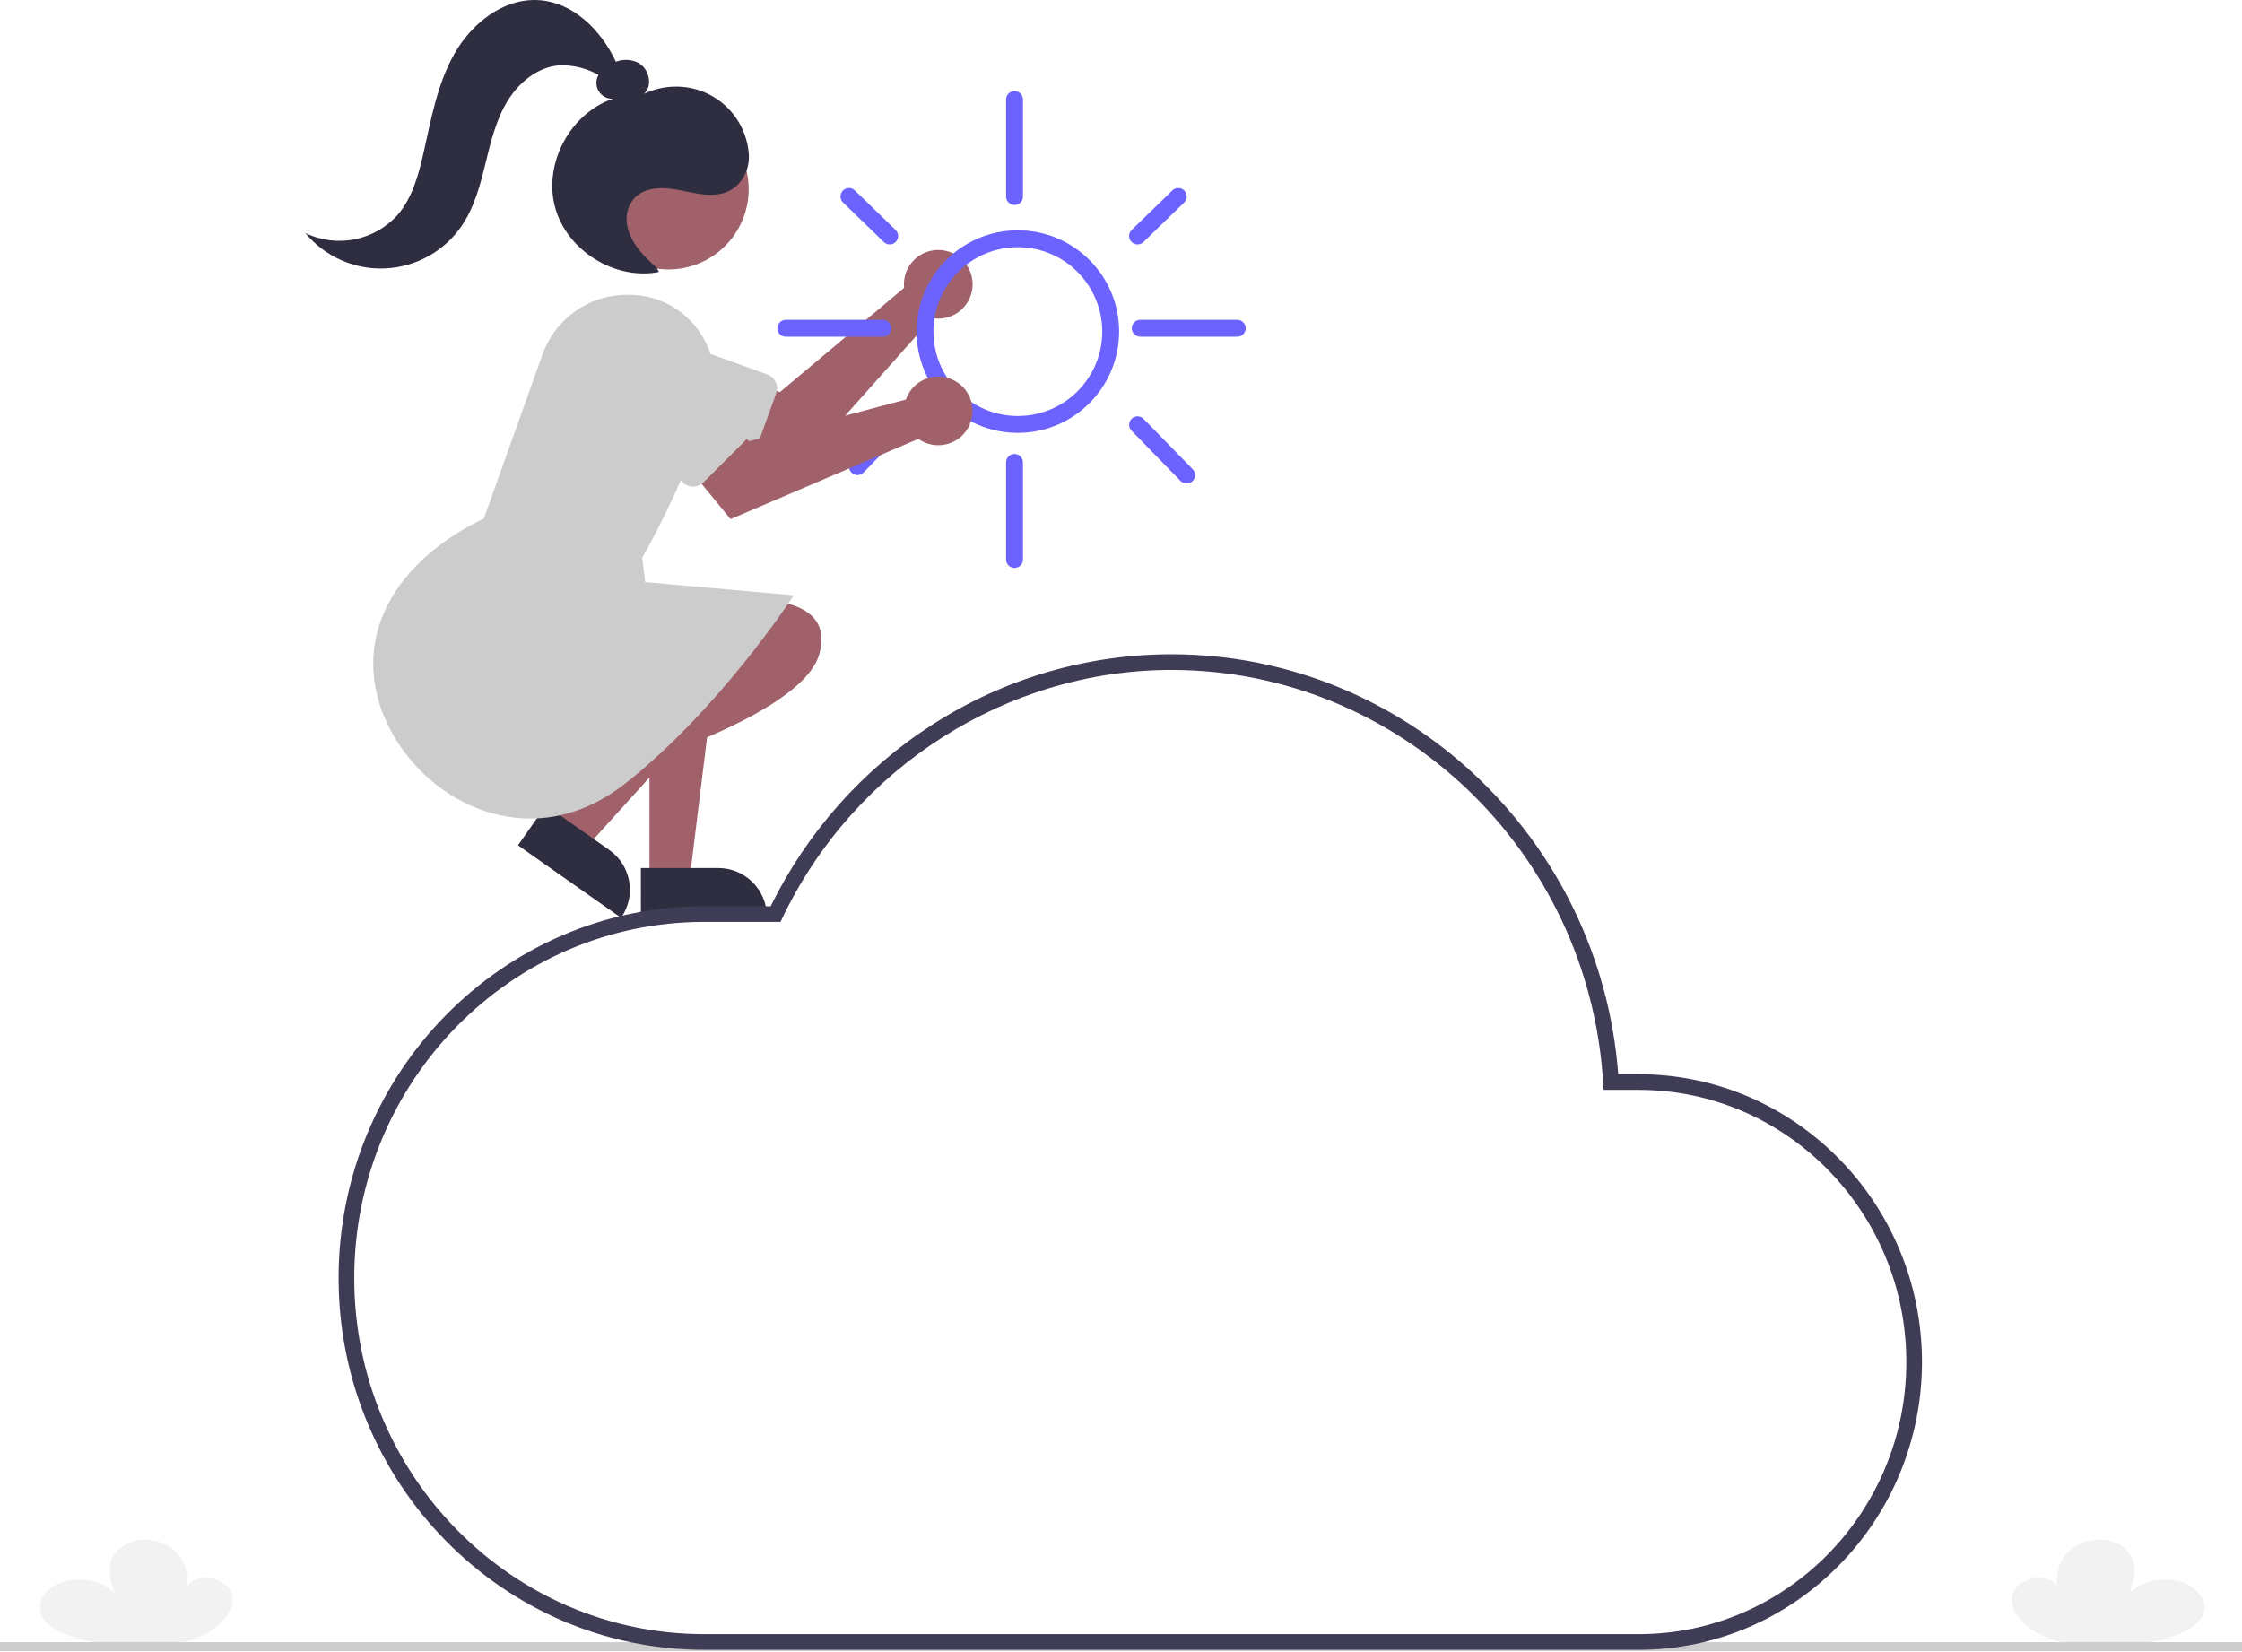
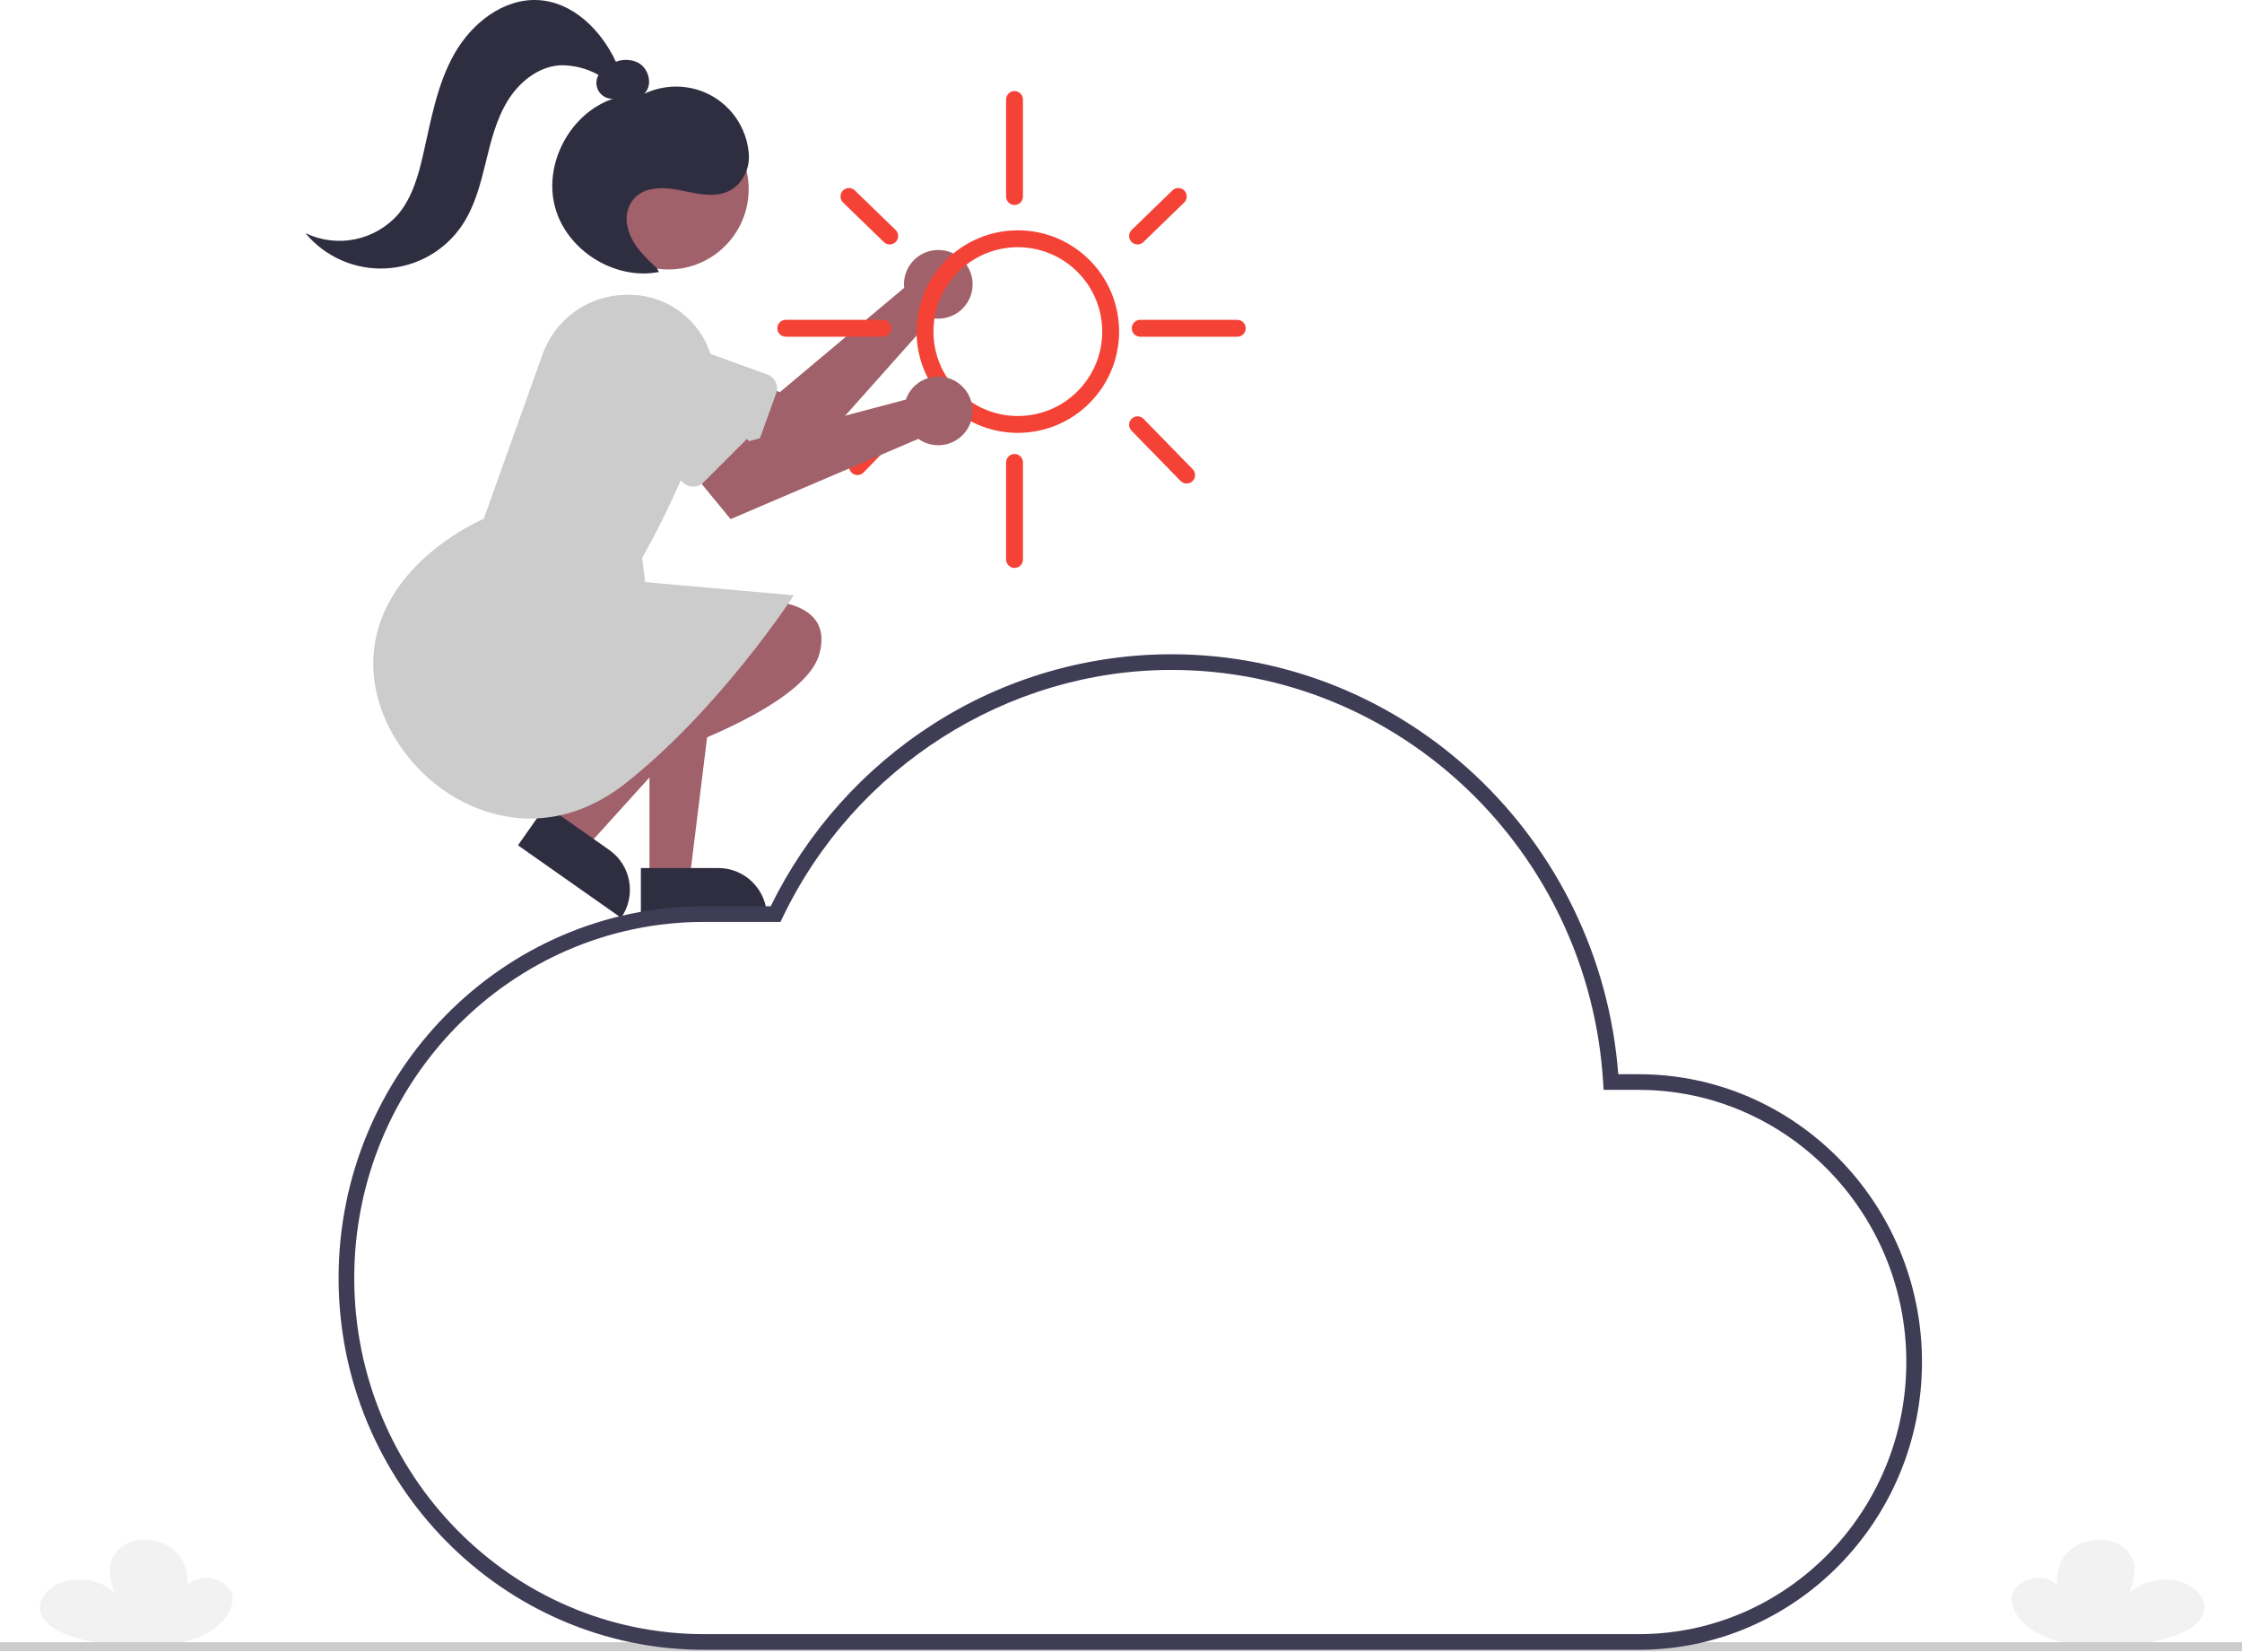
<svg xmlns="http://www.w3.org/2000/svg" data-name="Layer 1" width="859.113" height="632.679" viewBox="0 0 859.113 632.679">
  <path id="bf948e58-f613-467a-9468-983dc892a127-14" data-name="Path 449" d="M967.942,763.866c-10.593-.44-20.244-4.715-24.61-11.338q-.306-.465-.577-.943c-1.594-2.822-2.092-6.066-.349-8.847s6.1-4.893,10.468-4.454,7.785,3.926,5.976,6.686c-.4-5.578-.735-11.439,3.762-16.294a16.436,16.436,0,0,1,9.207-4.758c9.062-1.594,15.078,3.53,16.283,8.7.889,3.819-.339,7.7-1.562,11.479,3.769-4.457,12.732-6.44,19.6-4.335s10.673,8,8.328,12.9c-2.763,5.764-11.974,8.743-20.53,10.318C986.87,764.281,976.276,764.212,967.942,763.866Z" transform="translate(-170.4435 -133.6603)" fill="#f2f2f2" />
  <path id="b42aec13-b3c1-4211-a06e-06d70154504c-15" data-name="Path 538" d="M232.952,763.866c10.593-.44,20.244-4.715,24.609-11.338q.307-.465.577-.943c1.594-2.822,2.092-6.066.349-8.847s-6.1-4.893-10.468-4.454-7.786,3.926-5.976,6.686c.4-5.578.735-11.439-3.762-16.294a16.436,16.436,0,0,0-9.206-4.758c-9.062-1.594-15.078,3.53-16.283,8.7-.889,3.819.339,7.7,1.562,11.479-3.769-4.457-12.732-6.44-19.6-4.335s-10.674,8-8.328,12.9c2.763,5.764,11.974,8.743,20.53,10.318C214.024,764.281,224.617,764.212,232.952,763.866Z" transform="translate(-170.4435 -133.6603)" fill="#f2f2f2" />
  <rect id="ff921942-c1a5-4092-8e51-cfff0188952a" data-name="Rectangle 73" y="629.236" width="859.113" height="3.443" fill="#ccc" />
  <path id="a8ec5313-8437-40fa-9ae6-49ad9c080ae2-16" data-name="Path 525" d="M516.845,241.872a13.191,13.191,0,0,0,.062,2.077l-47.612,39.958-14.2-5.141-10.559,20.414,31.043,14.776,52.052-58.411a13.155,13.155,0,1,0-10.787-13.674Z" transform="translate(-170.4435 -133.6603)" fill="#a0616a" />
  <path id="b5ad9c77-52a4-4655-bf33-f0307720c346-17" data-name="Path 526" d="M452.989,308.973l-45.978-16.6a16.92,16.92,0,1,1,11.489-31.831l45.978,16.6a5.639,5.639,0,0,1,3.39,7.218l-0.0.001-7.659,21.221a5.648,5.648,0,0,1-7.22,3.39Z" transform="translate(-170.4435 -133.6603)" fill="#ccc" />
  <path id="ee570c5a-79aa-496e-9580-2e913ce96aae-18" data-name="Path 527" d="M419.316,470.648h15.366l7.31-59.27h-22.678Z" transform="translate(-170.4435 -133.6603)" fill="#a0616a" />
  <path id="ab71c019-c25e-46eb-a51f-1c429aa2c12d-19" data-name="Path 528" d="M464.315,484.917l-48.293.003-.001-18.659,29.634-.002a18.659,18.659,0,0,1,18.66,18.658Z" transform="translate(-170.4435 -133.6603)" fill="#2f2e41" />
  <path id="f36d9583-efe1-4c6b-b146-57ada20cd73c-20" data-name="Path 529" d="M381.34,450.797l12.57,8.838,40.071-44.279-18.551-13.043Z" transform="translate(-170.4435 -133.6603)" fill="#a0616a" />
  <path id="efce1b5c-13fd-487e-9a00-7bbfe0293cc7-21" data-name="Path 530" d="M408.43,485.321l-39.504-27.769,10.729-15.263,24.241,17.04a18.657,18.657,0,0,1,4.534,25.992Z" transform="translate(-170.4435 -133.6603)" fill="#2f2e41" />
  <path id="b962c087-78c3-438a-b2f2-2ecccfec7131-22" data-name="Path 531" d="M452.939,363.882s38.347-4.524,31.464,20.359-83.577,46.374-83.577,46.374Z" transform="translate(-170.4435 -133.6603)" fill="#a0616a" />
  <circle id="b4ce5f2d-2188-4402-bc9c-1bcfffccb703" data-name="Ellipse 71" cx="256.101" cy="72.466" r="30.784" fill="#a0616a" />
  <path id="bec54b22-7d61-4f61-9a6e-d6909ce0cfb7-23" data-name="Path 532" d="M328.372,425.52c-17.517-20.4-23.646-51.7,4.288-77.736a92.071,92.071,0,0,1,23.168-15.386l22.512-62.963a34.309,34.309,0,0,1,31.709-22.808,32.834,32.834,0,0,1,31.851,20.484,28.5,28.5,0,0,1,.884,20.184,324.212,324.212,0,0,1-26.269,60.1l1.164,9.313,56.907,5.058-.531.863c-.277.45-28.128,42.885-63.758,71.052-12.183,9.63-24.78,13.622-36.67,13.621C355.598,447.306,339.2,438.127,328.372,425.52Z" transform="translate(-170.4435 -133.6603)" fill="#ccc" />
  <path id="f5e0fb0e-7954-451a-aeef-f3006d7ce30b-24" data-name="Path 533" d="M323.002,215.786c5.446-6.49,7.782-14.978,9.662-23.24,2.973-13.071,5.274-26.587,11.88-38.252s18.745-21.33,32.13-20.594c13.309.732,24.068,11.439,29.779,23.621a10.594,10.594,0,0,1,8.6.415c4.116,2.254,5.655,8.661,2.229,11.869a28.44,28.44,0,0,1,23.159-.577,27.994,27.994,0,0,1,16.957,23.757,15.262,15.262,0,0,1-4.058,11.45c-5.906,6.08-14.26,3.983-21.688,2.434-7.016-1.463-15.561-1.858-19.514,4.827a12.53,12.53,0,0,0-1.219,9.156c1.514,6.673,6.455,11.321,11.248,15.77l.784,1.456c-16.924,3.3-35.4-8.258-39.844-24.919s5.84-35.882,22.162-41.44h0a6.1,6.1,0,0,1-5.48-9.145,29.015,29.015,0,0,0-14.805-3.699c-8.431.553-15.727,6.554-20.115,13.775s-6.375,15.6-8.387,23.807-4.19,16.569-8.882,23.6a37.55,37.55,0,0,1-60.161,3.086A29.967,29.967,0,0,0,323.002,215.786Z" transform="translate(-170.4435 -133.6603)" fill="#2f2e41" />
-   <path d="M560.473,299.527A38.807,38.807,0,1,1,599.279,260.72,38.851,38.851,0,0,1,560.473,299.527Zm0-71.145A32.339,32.339,0,1,0,592.811,260.72,32.375,32.375,0,0,0,560.473,228.381Z" transform="translate(-170.4435 -133.6603)" fill="#6c63ff" />
-   <path d="M559.199,212.212a3.234,3.234,0,0,1-3.234-3.234V171.788a3.234,3.234,0,0,1,6.468,0V208.978A3.234,3.234,0,0,1,559.199,212.212Z" transform="translate(-170.4435 -133.6603)" fill="#6c63ff" />
-   <path d="M508.731,262.681H471.541a3.234,3.234,0,0,1,0-6.468h37.19a3.234,3.234,0,0,1,0,6.468Z" transform="translate(-170.4435 -133.6603)" fill="#6c63ff" />
-   <path d="M644.554,262.681H607.364a3.234,3.234,0,0,1,0-6.468h37.19a3.234,3.234,0,0,1,0,6.468Z" transform="translate(-170.4435 -133.6603)" fill="#6c63ff" />
-   <path d="M606.342,227.322a3.234,3.234,0,0,1-2.252-5.555l15.574-15.11a3.234,3.234,0,1,1,4.503,4.642L608.594,226.409A3.222,3.222,0,0,1,606.342,227.322Z" transform="translate(-170.4435 -133.6603)" fill="#6c63ff" />
-   <path d="M511.369,227.322a3.223,3.223,0,0,1-2.252-.913l-15.574-15.11a3.234,3.234,0,1,1,4.503-4.642l15.574,15.11a3.234,3.234,0,0,1-2.252,5.555Z" transform="translate(-170.4435 -133.6603)" fill="#6c63ff" />
-   <path d="M499.029,315.696a3.235,3.235,0,0,1-2.32-5.487l15.574-16.038a3.234,3.234,0,0,1,4.641,4.507L501.349,314.715A3.229,3.229,0,0,1,499.029,315.696Z" transform="translate(-170.4435 -133.6603)" fill="#6c63ff" />
-   <path d="M625.15,318.93a3.218,3.218,0,0,1-2.314-.976l-18.808-19.272a3.233,3.233,0,1,1,4.628-4.516l18.808,19.272a3.233,3.233,0,0,1-2.314,5.492Z" transform="translate(-170.4435 -133.6603)" fill="#6c63ff" />
-   <path d="M559.199,351.269a3.234,3.234,0,0,1-3.234-3.234V310.845a3.234,3.234,0,1,1,6.468,0v37.19A3.234,3.234,0,0,1,559.199,351.269Z" transform="translate(-170.4435 -133.6603)" fill="#6c63ff" />
+   <path d="M560.473,299.527A38.807,38.807,0,1,1,599.279,260.72,38.851,38.851,0,0,1,560.473,299.527Zm0-71.145A32.339,32.339,0,1,0,592.811,260.72,32.375,32.375,0,0,0,560.473,228.381Z" transform="translate(-170.4435 -133.6603)" fill="#f44336" />
+   <path d="M559.199,212.212a3.234,3.234,0,0,1-3.234-3.234V171.788a3.234,3.234,0,0,1,6.468,0V208.978A3.234,3.234,0,0,1,559.199,212.212Z" transform="translate(-170.4435 -133.6603)" fill="#f44336" />
+   <path d="M508.731,262.681H471.541a3.234,3.234,0,0,1,0-6.468h37.19a3.234,3.234,0,0,1,0,6.468Z" transform="translate(-170.4435 -133.6603)" fill="#f44336" />
+   <path d="M644.554,262.681H607.364a3.234,3.234,0,0,1,0-6.468h37.19a3.234,3.234,0,0,1,0,6.468Z" transform="translate(-170.4435 -133.6603)" fill="#f44336" />
+   <path d="M606.342,227.322a3.234,3.234,0,0,1-2.252-5.555l15.574-15.11a3.234,3.234,0,1,1,4.503,4.642L608.594,226.409A3.222,3.222,0,0,1,606.342,227.322Z" transform="translate(-170.4435 -133.6603)" fill="#f44336" />
+   <path d="M511.369,227.322a3.223,3.223,0,0,1-2.252-.913l-15.574-15.11a3.234,3.234,0,1,1,4.503-4.642l15.574,15.11a3.234,3.234,0,0,1-2.252,5.555Z" transform="translate(-170.4435 -133.6603)" fill="#f44336" />
+   <path d="M499.029,315.696a3.235,3.235,0,0,1-2.32-5.487l15.574-16.038a3.234,3.234,0,0,1,4.641,4.507L501.349,314.715A3.229,3.229,0,0,1,499.029,315.696Z" transform="translate(-170.4435 -133.6603)" fill="#f44336" />
+   <path d="M625.15,318.93a3.218,3.218,0,0,1-2.314-.976l-18.808-19.272a3.233,3.233,0,1,1,4.628-4.516l18.808,19.272a3.233,3.233,0,0,1-2.314,5.492Z" transform="translate(-170.4435 -133.6603)" fill="#f44336" />
+   <path d="M559.199,351.269a3.234,3.234,0,0,1-3.234-3.234V310.845a3.234,3.234,0,1,1,6.468,0v37.19A3.234,3.234,0,0,1,559.199,351.269Z" transform="translate(-170.4435 -133.6603)" fill="#f44336" />
  <path id="b0998da5-27dc-40b2-8d45-277f647e44e1-25" data-name="Path 536" d="M518.389,284.863a13.189,13.189,0,0,0-.826,1.906l-60.083,15.933-10.667-10.689-18.235,13.989,21.819,26.57,71.943-30.748a13.155,13.155,0,1,0-3.952-16.962Z" transform="translate(-170.4435 -133.6603)" fill="#a0616a" />
  <path id="a2d8cb05-8bad-48ca-a39c-34dd34963d12-26" data-name="Path 537" d="M432.065,318.459l-34.563-34.568a16.92,16.92,0,1,1,23.929-23.929h0l34.565,34.565a5.639,5.639,0,0,1,.001,7.975l-.001.001-15.953,15.954a5.648,5.648,0,0,1-7.977,0Z" transform="translate(-170.4435 -133.6603)" fill="#ccc" />
  <path d="M798.37,765.815H440.288c-77.252,0-140.1-63.906-140.1-142.458s62.849-142.458,140.1-142.458H465.762a173.714,173.714,0,0,1,62.432-69.888,169.271,169.271,0,0,1,91.134-26.659c89.593,0,164.269,70.452,171.219,160.913h7.823c59.858,0,108.557,49.469,108.557,110.275S858.229,765.815,798.37,765.815Zm-358.083-278.915c-73.943,0-134.1,61.214-134.1,136.458,0,75.243,60.157,136.458,134.1,136.458H798.37c56.55,0,102.557-46.777,102.557-104.275s-46.007-104.275-102.557-104.275H784.925l-.172-2.817c-5.406-88.651-78.069-158.095-165.424-158.095-62.904,0-121.383,37.229-148.983,94.843l-.816,1.704Z" transform="translate(-170.4435 -133.6603)" fill="#3f3d56" />
</svg>
